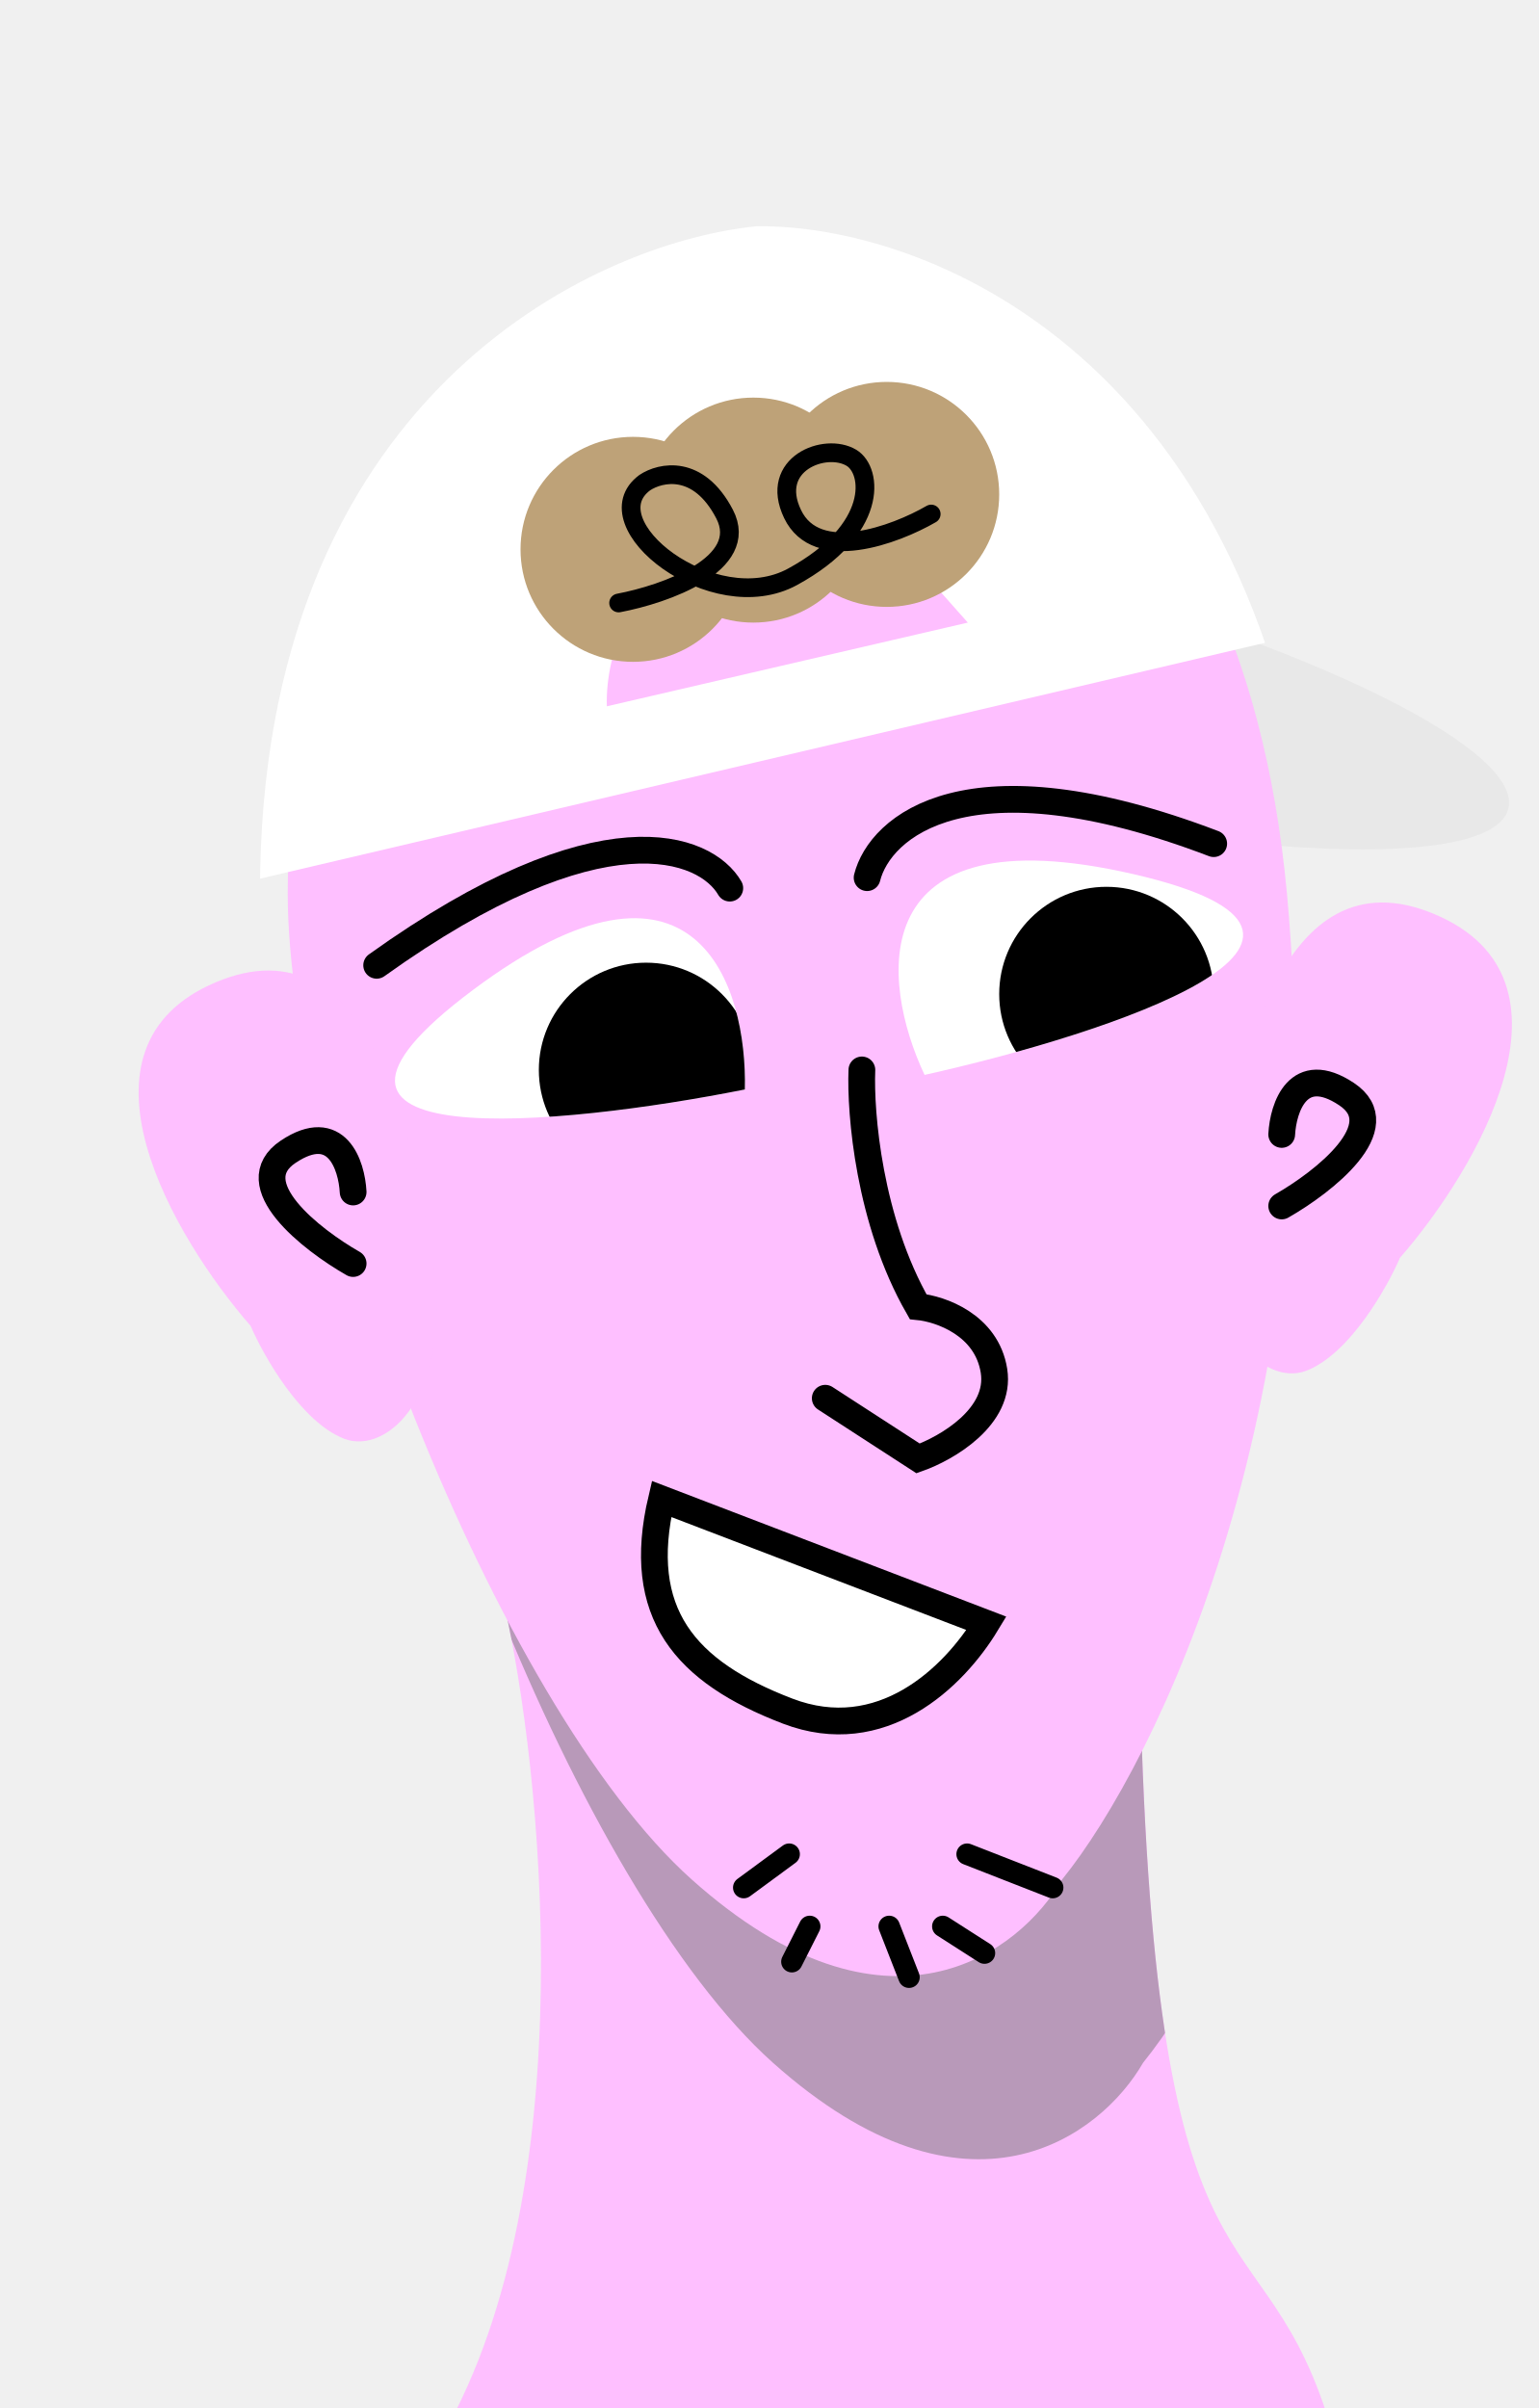
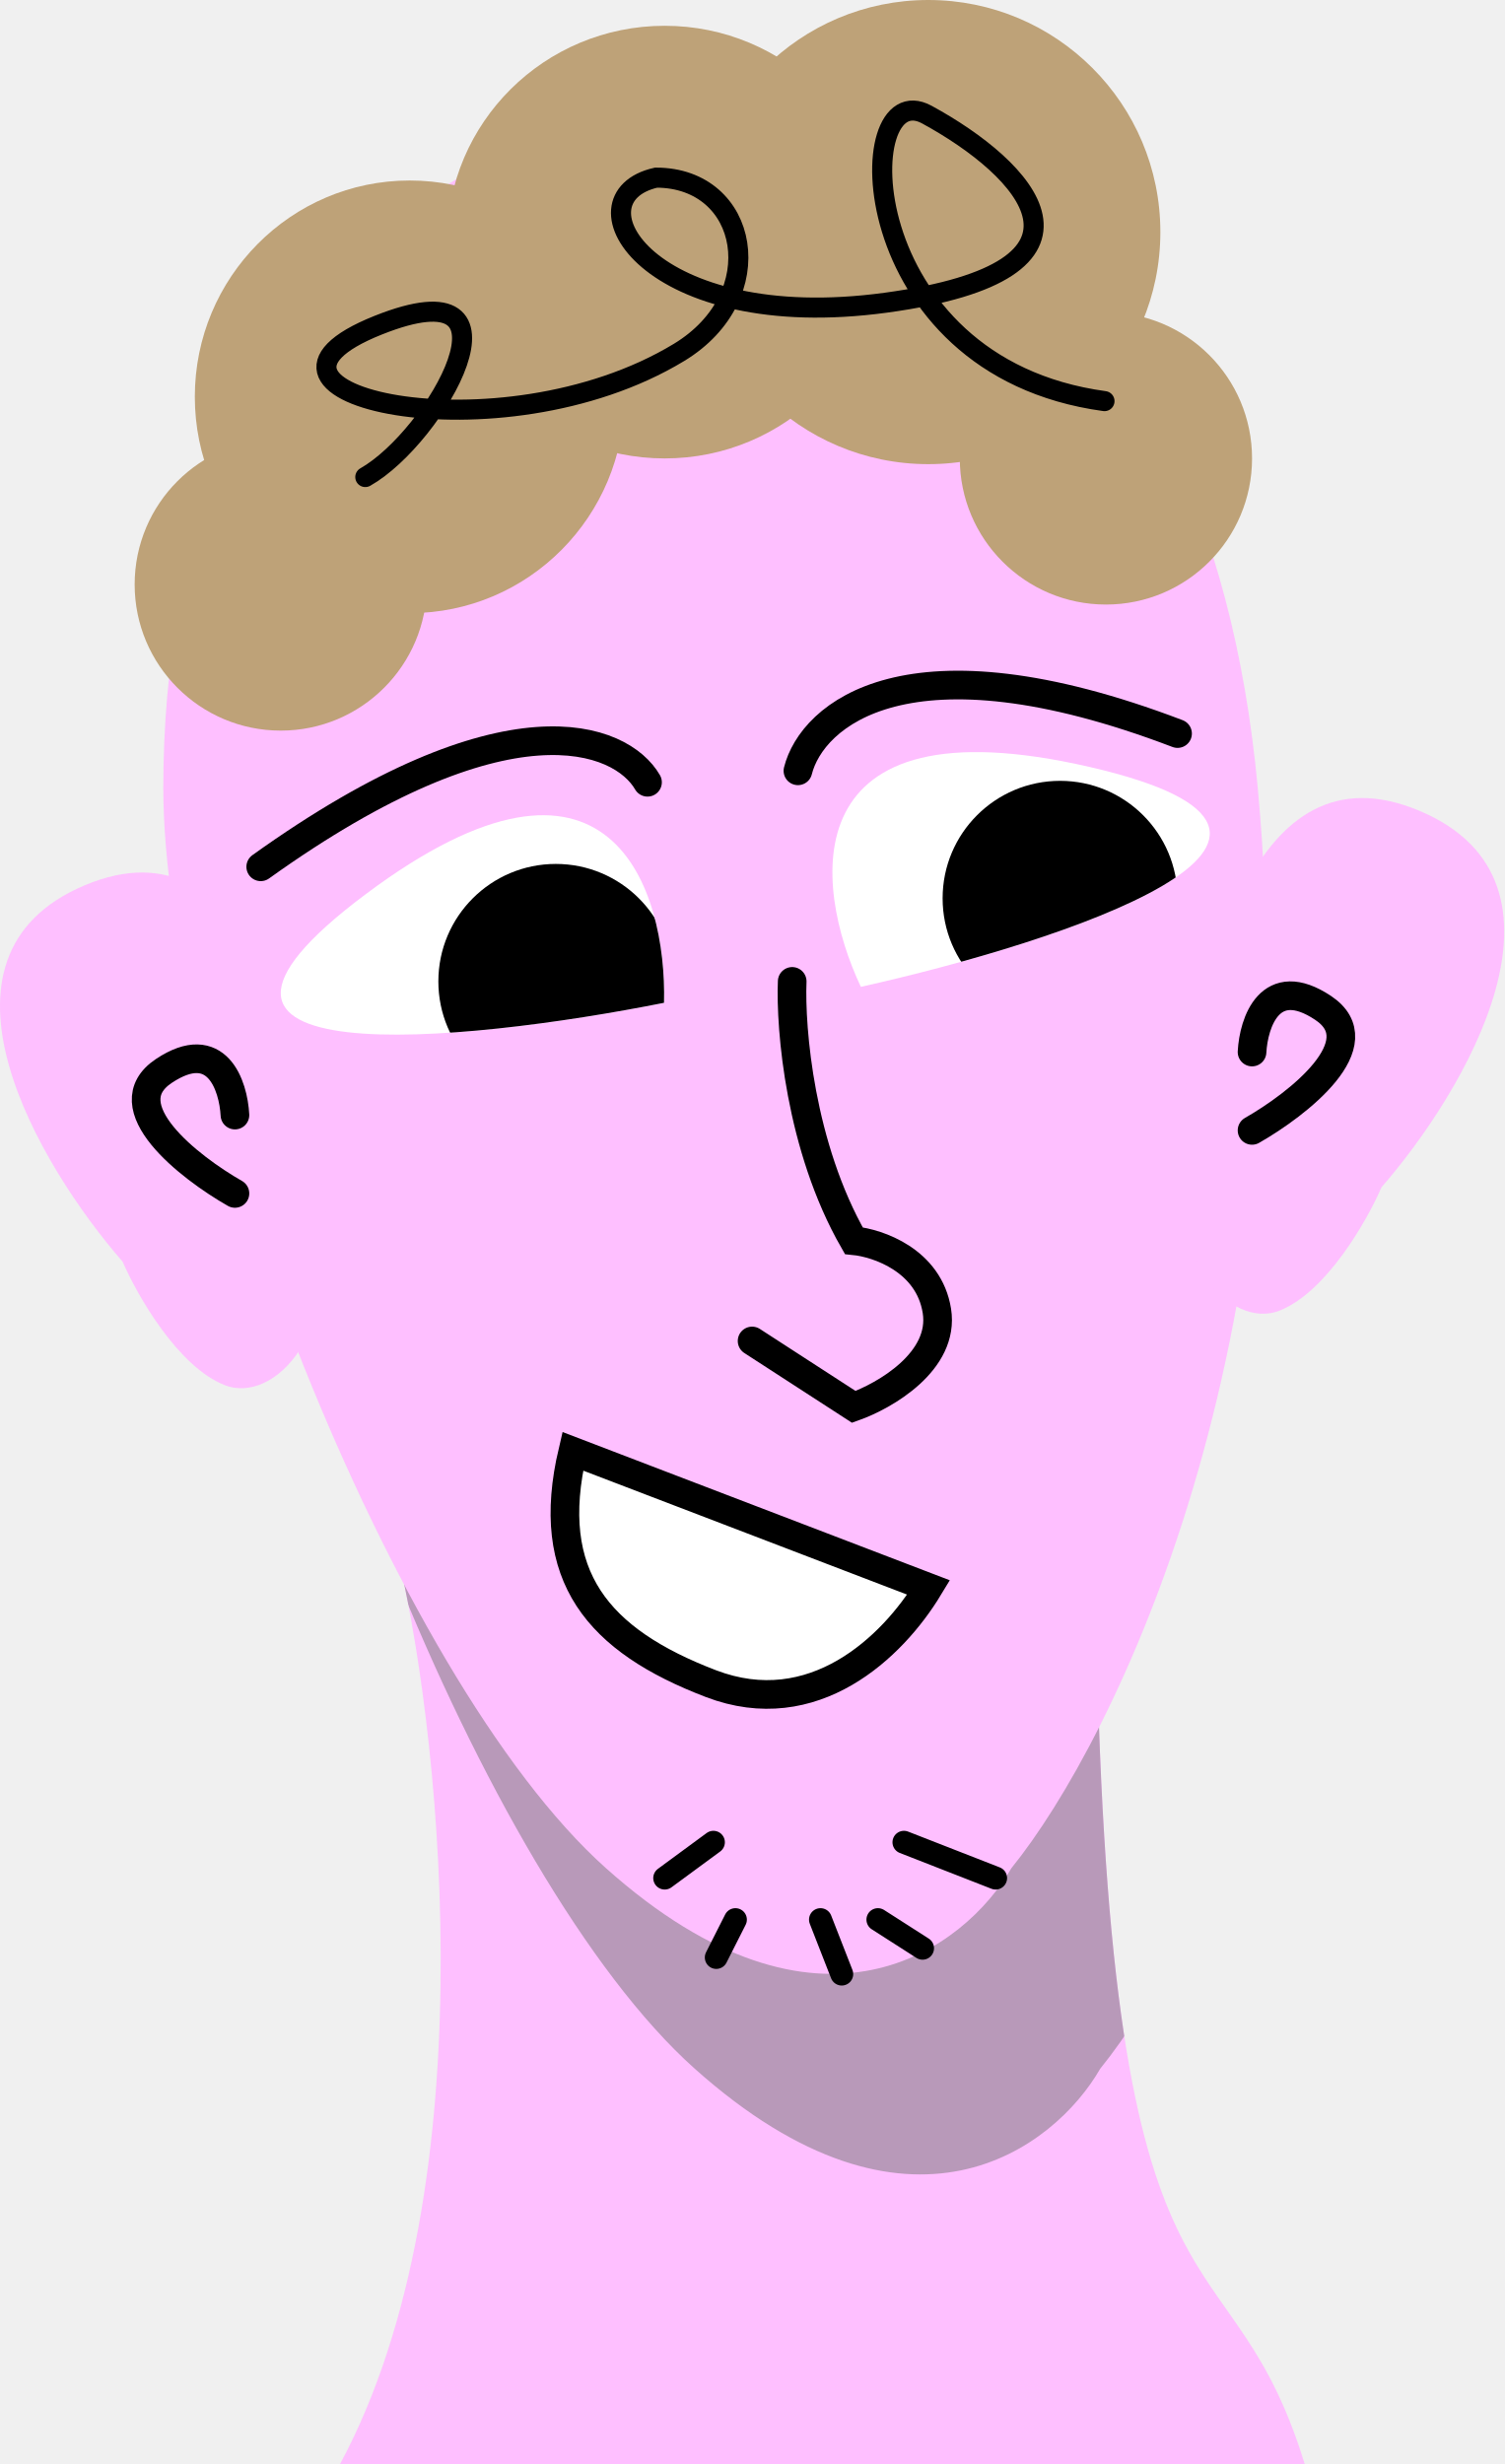
- <svg xmlns="http://www.w3.org/2000/svg" width="575" height="900" viewBox="0 0 575 900" fill="none">
-   <ellipse cx="354.322" cy="250.69" rx="215.737" ry="43.737" transform="rotate(-166.181 354.322 250.69)" fill="#E8E8E8" />
-   <path d="M160.353 918.596C217.845 829.815 203.863 672.689 189.686 605.223C266.114 545.58 420.536 471.465 426.793 652.156C434.615 878.019 475.681 819.353 500.614 918.596C520.561 997.991 403.979 1016.54 343.194 1015.88C258.292 1020.45 102.86 1007.38 160.353 918.596Z" fill="#FEBFFF" />
-   <mask id="mask0" mask-type="alpha" maskUnits="userSpaceOnUse" x="137" y="167" width="378" height="641">
-     <path d="M288.929 770.965C215.792 705.65 137.864 503.536 137.864 402.348C137.864 228.307 254.87 173.063 313.373 167.196C372.038 166.382 493.77 212.271 511.37 402.348C528.969 592.425 462.644 727.291 427.282 770.965C411.638 798.179 362.065 836.279 288.929 770.965Z" fill="#B899B9" />
+ <svg xmlns="http://www.w3.org/2000/svg" width="525" height="860" viewBox="0 0 525 860" fill="none">
+   <path d="M111 873.034C169.8 782.234 155.5 621.534 141 552.534C219.167 491.534 377.1 415.734 383.5 600.534C391.5 831.534 433.5 771.534 459 873.034C479.4 954.234 360.167 973.201 298 972.534C211.167 977.201 52.2 963.834 111 873.034Z" fill="#FEBFFF" />
+   <mask id="mask0" mask-type="alpha" maskUnits="userSpaceOnUse" x="88" y="104" width="385" height="655">
+     <path d="M242.5 722.045C167.7 655.245 88 448.534 88 345.045C88 167.045 207.667 110.545 267.5 104.545C327.5 103.711 452 150.645 470 345.045C488 539.445 420.167 677.378 384 722.045C368 749.878 317.3 788.845 242.5 722.045Z" fill="#B899B9" />
  </mask>
  <g mask="url(#mask0)">
-     <path d="M160.353 918.596C217.845 829.815 203.863 672.689 189.686 605.223C266.114 545.58 420.536 471.465 426.793 652.156C434.615 878.019 475.681 819.353 500.614 918.596C520.561 997.991 403.979 1016.54 343.194 1015.88C258.292 1020.45 102.86 1007.38 160.353 918.596Z" fill="#B899B9" />
+     <path d="M111 873.034C169.8 782.234 155.5 621.534 141 552.534C219.167 491.534 377.1 415.734 383.5 600.534C391.5 831.534 433.5 771.534 459 873.034C479.4 954.234 360.167 973.201 298 972.534C211.167 977.201 52.2 963.834 111 873.034Z" fill="#B899B9" />
  </g>
-   <path d="M258.619 702.521C185.482 637.207 107.554 435.093 107.554 333.905C107.554 159.863 224.56 104.62 283.063 98.753C341.728 97.938 463.46 143.828 481.06 333.905C498.659 523.982 432.334 658.848 396.972 702.521C381.328 729.736 331.755 767.836 258.619 702.521Z" fill="#FEBFFF" />
-   <mask id="mask1" mask-type="alpha" maskUnits="userSpaceOnUse" x="0" y="-24" width="523" height="362">
-     <rect y="84.645" width="475.59" height="259.507" transform="rotate(-13.2053 0 84.6447)" fill="white" />
+   <path d="M211.5 652.045C136.7 585.245 57 378.534 57 275.045C57 97.045 176.667 40.545 236.5 34.545C296.5 33.711 421 80.645 439 275.045C457 469.445 389.167 607.378 353 652.045C337 679.878 286.3 718.845 211.5 652.045Z" fill="#FEBFFF" />
+   <path d="M317 171.534L179 203.534C178.333 183.867 188.5 143.834 234.5 141.034C292 137.534 274 123.534 317 171.534Z" fill="#FEBFFF" />
+   <path d="M446.456 457.498C462.869 451.128 477.12 426.091 482.194 414.369C511.314 380.972 554.729 307.939 495.43 282.991C436.132 258.042 419.608 344.035 412.704 387.165C404.101 440.91 430.044 463.868 446.456 457.498Z" fill="#FEBFFF" />
+   <path d="M78.544 483.498C62.131 477.128 47.88 452.091 42.806 440.369C13.686 406.972 -29.729 333.939 29.57 308.991C88.868 284.042 105.392 370.035 112.296 413.165C120.899 466.91 94.957 489.868 78.544 483.498Z" fill="#FEBFFF" />
+   <path d="M82 389.188C81.458 378.913 75.741 361.444 57.209 373.775C38.676 386.105 66.014 407.419 82 416.534" stroke="black" stroke-width="10" stroke-linecap="round" />
+   <path d="M437 367.188C437.542 356.913 443.259 339.444 461.791 351.775C480.324 364.105 452.986 385.419 437 394.534" stroke="black" stroke-width="10" stroke-linecap="round" />
+   <path d="M276.5 342.534C275.833 359.034 279.2 400.234 298 433.034C306.5 433.867 324.2 439.934 327 457.534C329.8 475.134 308.833 487.201 298 491.034L262.5 468.034" stroke="black" stroke-width="10" stroke-linecap="round" />
+   <path d="M231.758 350.005C232.758 310.671 213.358 248.005 127.758 312.005C42.158 376.005 161.425 364.005 231.758 350.005Z" fill="white" />
+   <path d="M300.464 344.432C283.67 308.85 276.119 243.686 380.271 267.68C484.423 291.675 370.463 328.846 300.464 344.432Z" fill="white" />
+   <mask id="mask1" mask-type="alpha" maskUnits="userSpaceOnUse" x="153" y="301" width="82" height="83">
+     <circle cx="194" cy="342.534" r="41" fill="black" />
  </mask>
  <g mask="url(#mask1)">
-     <path d="M256.922 722.998C179.587 653.934 97.186 440.217 97.186 333.221C97.186 149.188 220.908 90.773 282.77 84.57C344.803 83.708 473.523 132.232 492.133 333.221C510.743 534.209 440.61 676.818 403.218 722.998C386.676 751.775 334.257 792.062 256.922 722.998Z" fill="white" />
+     <path d="M231.758 350.005C232.758 310.671 213.358 248.005 127.758 312.005C42.158 376.005 161.425 364.005 231.758 350.005Z" fill="black" />
  </g>
-   <path d="M361.772 232.696L226.84 263.984C226.189 244.755 236.129 205.612 281.106 202.874C337.328 199.452 319.728 185.763 361.772 232.696Z" fill="#FEBFFF" />
-   <path d="M488.35 512.301C504.398 506.073 518.332 481.593 523.293 470.131C551.765 437.476 594.214 366.068 536.235 341.674C478.255 317.281 462.099 401.361 455.348 443.531C446.936 496.082 472.302 518.529 488.35 512.301Z" fill="#FEBFFF" />
-   <path d="M128.618 537.723C112.57 531.495 98.636 507.014 93.675 495.553C65.203 462.898 22.754 391.49 80.733 367.096C138.713 342.702 154.869 426.783 161.62 468.953C170.032 521.503 144.666 543.951 128.618 537.723Z" fill="#FEBFFF" />
-   <path d="M131.998 445.51C131.468 435.463 125.878 418.383 107.758 430.44C89.637 442.496 116.368 463.335 131.998 472.248" stroke="black" stroke-width="10" stroke-linecap="round" />
-   <path d="M479.104 423.999C479.634 413.952 485.223 396.872 503.344 408.929C521.464 420.985 494.734 441.824 479.104 450.737" stroke="black" stroke-width="10" stroke-linecap="round" />
-   <path d="M322.173 399.893C321.521 416.026 324.813 456.31 343.194 488.381C351.505 489.195 368.812 495.127 371.55 512.336C374.287 529.544 353.787 541.343 343.194 545.091L308.484 522.602" stroke="black" stroke-width="10" stroke-linecap="round" />
-   <path d="M278.426 407.198C279.404 368.739 260.435 307.466 176.738 370.043C93.042 432.62 209.656 420.887 278.426 407.198Z" fill="white" />
-   <path d="M345.604 401.749C329.183 366.959 321.801 303.243 423.636 326.704C525.472 350.165 414.047 386.51 345.604 401.749Z" fill="white" />
-   <mask id="mask2" mask-type="alpha" maskUnits="userSpaceOnUse" x="201" y="359" width="81" height="81">
-     <circle cx="241.507" cy="399.893" r="40.088" fill="black" />
+   <mask id="mask2" mask-type="alpha" maskUnits="userSpaceOnUse" x="329" y="272" width="82" height="83">
+     <path d="M411 313.534C411 336.178 392.644 354.534 370 354.534C347.356 354.534 329 336.178 329 313.534C329 290.89 347.356 272.534 370 272.534C392.644 272.534 411 290.89 411 313.534Z" fill="black" />
  </mask>
  <g mask="url(#mask2)">
-     <path d="M278.426 407.198C279.404 368.739 260.435 307.466 176.738 370.043C93.042 432.62 209.656 420.887 278.426 407.198Z" fill="black" />
+     <path d="M300.464 344.432C283.67 308.85 276.119 243.686 380.271 267.68C484.423 291.675 370.463 328.846 300.464 344.432Z" fill="black" />
  </g>
-   <mask id="mask3" mask-type="alpha" maskUnits="userSpaceOnUse" x="373" y="331" width="81" height="81">
-     <circle cx="413.594" cy="371.538" r="40.088" fill="black" />
-   </mask>
-   <g mask="url(#mask3)">
-     <path d="M345.604 401.749C329.183 366.959 321.801 303.243 423.636 326.704C525.472 350.165 414.047 386.51 345.604 401.749Z" fill="black" />
-   </g>
-   <path d="M272.796 331.939C263.833 316.457 224.885 300.553 140.798 360.783" stroke="black" stroke-width="10" stroke-linecap="round" />
-   <path d="M324.128 328.028C328.854 309.124 361.381 280.117 453.681 315.317" stroke="black" stroke-width="10" stroke-linecap="round" />
-   <path d="M368.738 606.737L247.29 560.246C237.213 602.979 256.061 624.851 294.413 639.532C329.434 652.938 356.391 627.138 368.738 606.737Z" fill="white" stroke="black" stroke-width="10" />
-   <circle cx="331.462" cy="184.785" r="42.044" fill="#BEA278" />
-   <circle cx="281.596" cy="190.652" r="42.044" fill="#BEA278" />
-   <circle cx="236.618" cy="205.319" r="42.044" fill="#BEA278" />
-   <path d="M231.241 225.363C248.515 222.103 280.618 210.892 270.84 192.119C261.062 173.346 246.885 176.474 241.018 180.385C220.485 195.541 266.551 231.791 296.262 215.585C328.528 197.985 326.248 175.889 318.262 171.097C308.484 165.23 287.267 173.346 296.262 192.119C305.257 210.892 334.558 199.941 348.083 192.119" stroke="black" stroke-width="7" stroke-linecap="round" />
-   <path d="M302.681 720L296.001 733.203M332.372 720L339.795 739M352.413 720L368.001 729.983" stroke="black" stroke-width="8" stroke-linecap="round" />
-   <path d="M295.001 693L278.001 705.5M361.501 693L393.501 705.5" stroke="black" stroke-width="8" stroke-linecap="round" />
+   <path d="M226 273.034C216.833 257.201 177 240.934 91 302.534" stroke="black" stroke-width="10" stroke-linecap="round" />
+   <path d="M278.5 269.034C283.333 249.701 316.6 220.034 411 256.034" stroke="black" stroke-width="10" stroke-linecap="round" />
+   <path d="M324.124 554.082L199.914 506.534C189.609 550.238 208.885 572.608 248.11 587.623C283.927 601.334 311.497 574.947 324.124 554.082Z" fill="white" stroke="black" stroke-width="10" />
+   <circle cx="324" cy="81" r="81" fill="#BEA278" />
+   <ellipse cx="232" cy="84.5" rx="76" ry="75.5" fill="#BEA278" />
+   <ellipse cx="143" cy="138.5" rx="75" ry="75.5" fill="#BEA278" />
+   <circle cx="98" cy="204" r="51" fill="#BEA278" />
+   <circle cx="386" cy="160" r="51" fill="#BEA278" />
+   <path d="M127.498 166.5C152.116 152.59 186.999 91.557 131.999 113.5C72.368 137.29 174.214 161.057 237 123C269.424 103.347 261.499 62 228.999 62C197.999 69 226.193 116.946 309.221 105.643C392.248 94.34 358.095 58.838 323.5 40C296.779 25.45 296.746 127.908 385.5 140" stroke="black" stroke-width="7" stroke-linecap="round" />
+   <path d="M256.68 670L250 683.203M286.371 670L293.794 689M306.412 670L322 679.983" stroke="black" stroke-width="8" stroke-linecap="round" />
+   <path d="M249 643L232 655.5M315.5 643L347.5 655.5" stroke="black" stroke-width="8" stroke-linecap="round" />
</svg>
